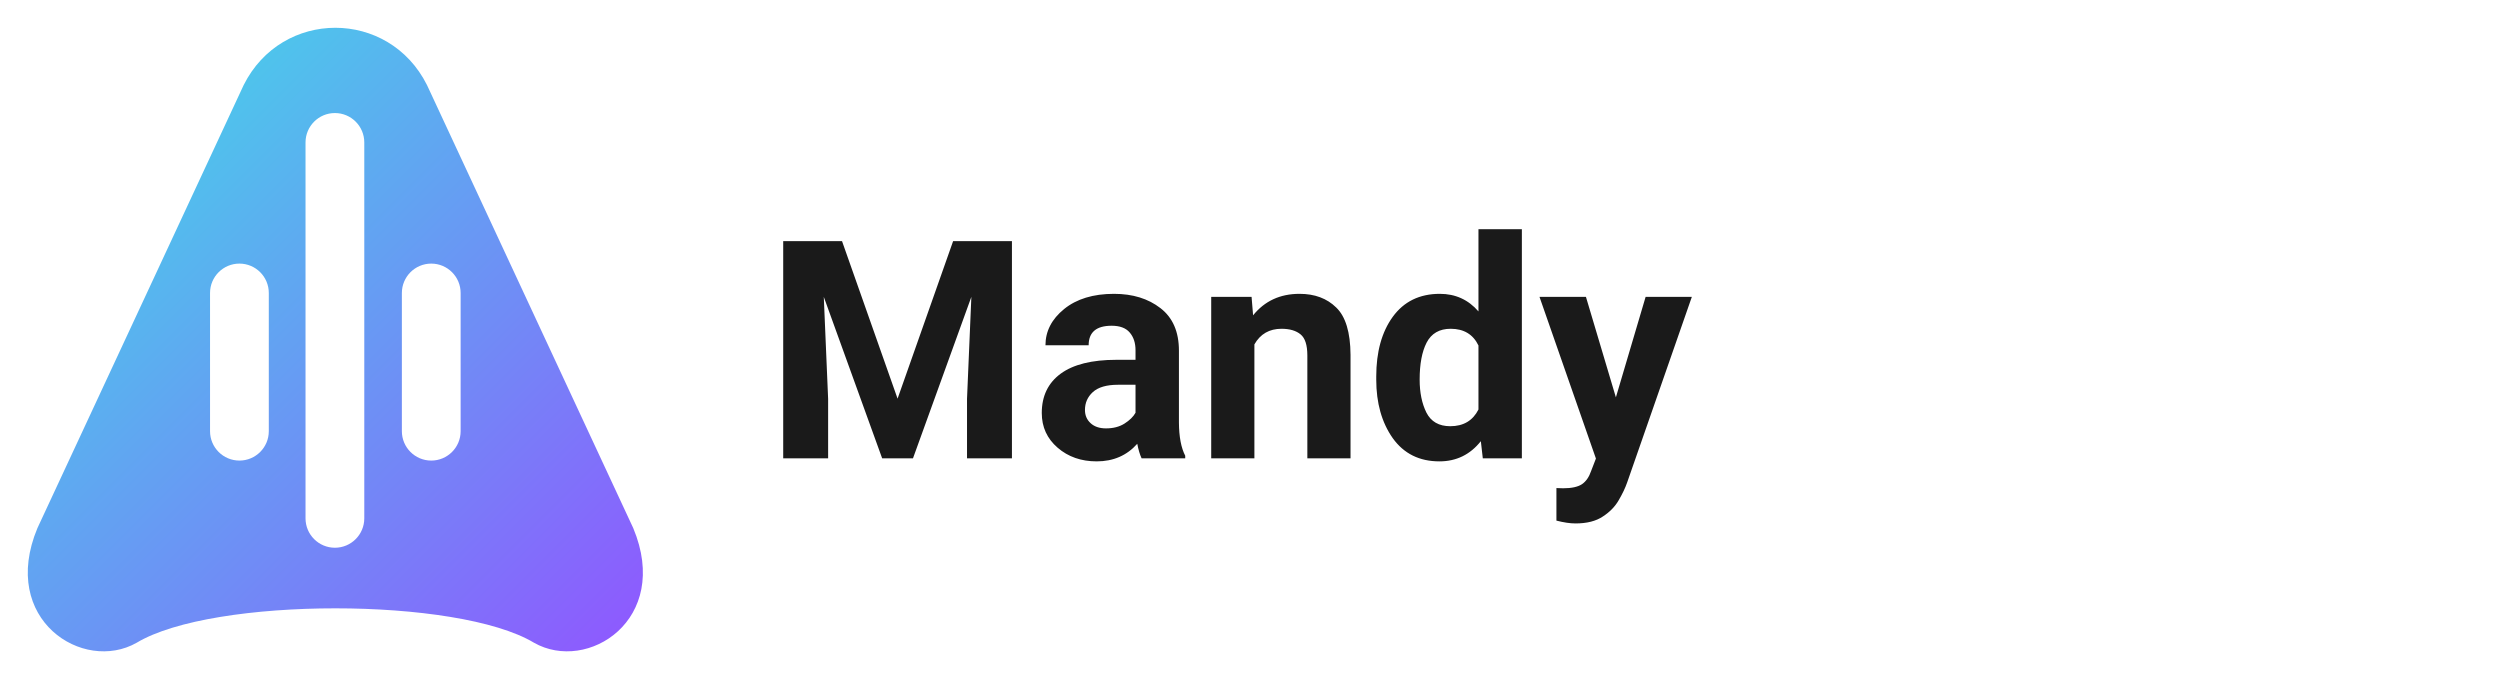
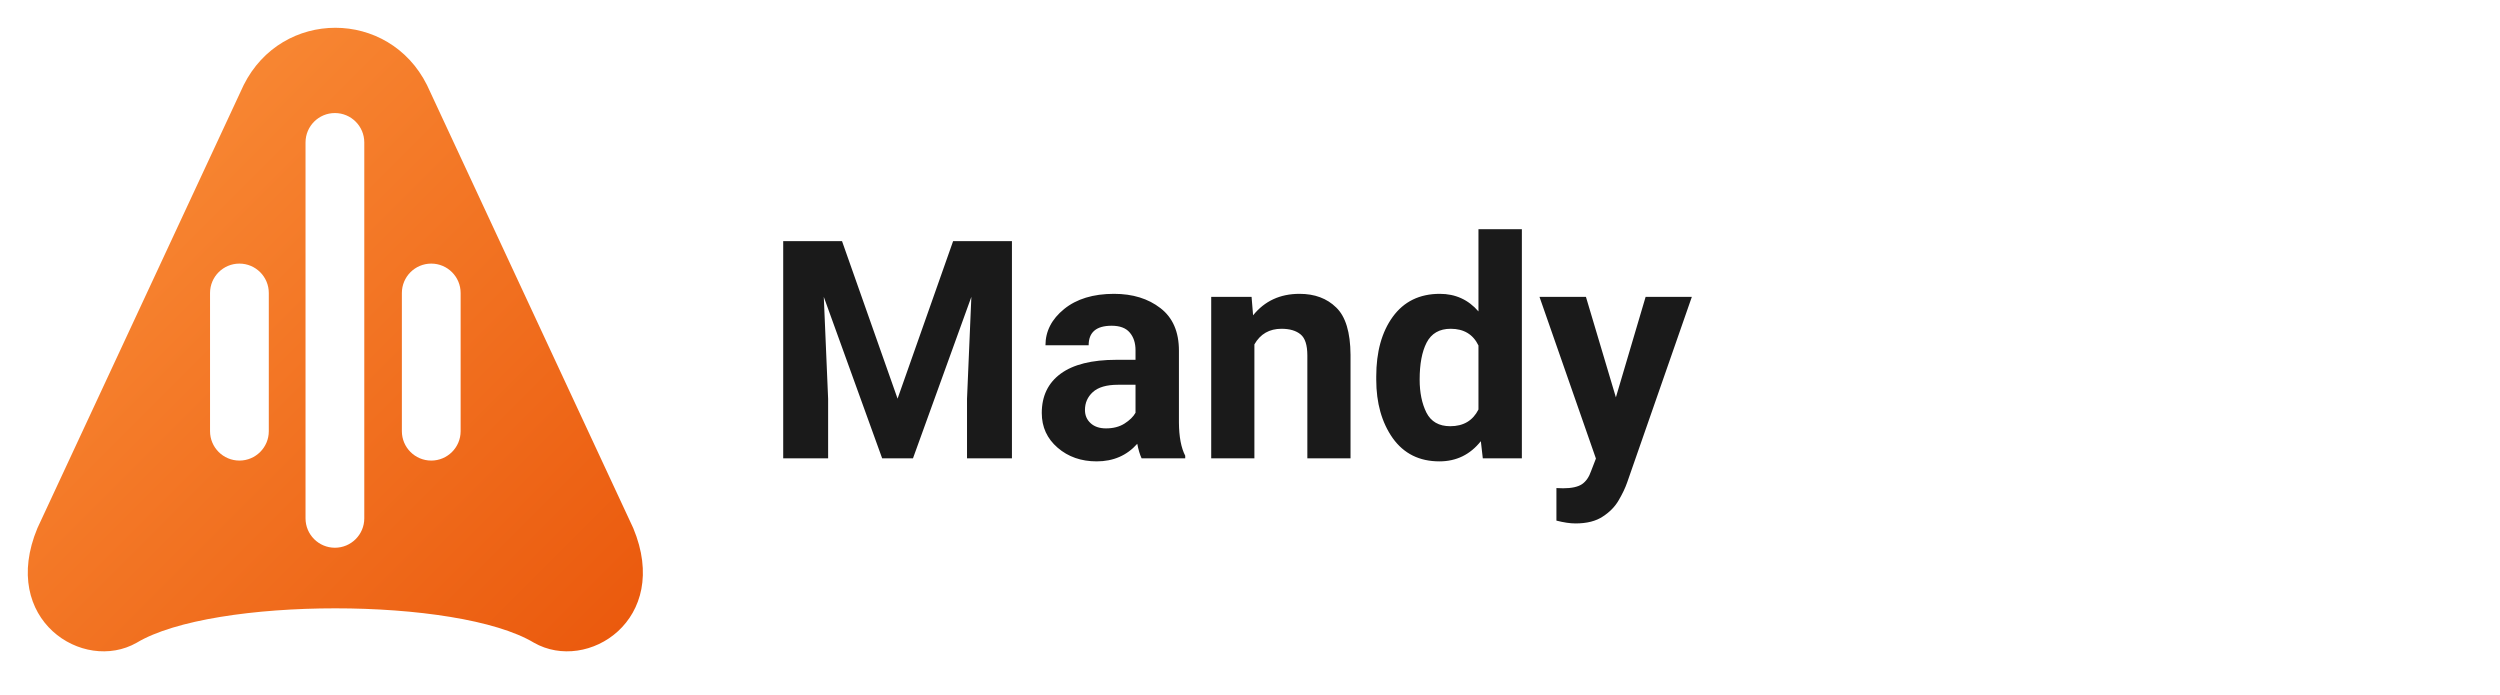
<svg xmlns="http://www.w3.org/2000/svg" width="180" height="50" viewBox="0 0 180 50" version="1.1">
  <g transform="matrix(0.11,0,0,0.11,2,2)">
    <g transform="matrix(1,0,0,1,-48.68902,-45.92511)">
      <g transform="matrix(1,0,0,1,-0,3.42511)">
        <path d="M190,80C215,30 285,30 310,80L445,370C470,430 415,465 380,445C330,415 170,415 120,445C85,465 30,430 55,370L190,80ZM268.949,117.542C268.949,106.928 260.332,98.311 249.719,98.311C239.105,98.311 230.488,106.928 230.488,117.542L230.488,363.608C230.488,374.222 239.105,382.839 249.719,382.839C260.332,382.839 268.949,374.222 268.949,363.608L268.949,117.542ZM332.012,216.086C332.012,205.472 323.395,196.855 312.781,196.855C302.168,196.855 293.551,205.472 293.551,216.086L293.551,306.558C293.551,317.171 302.168,325.788 312.781,325.788C323.395,325.788 332.012,317.171 332.012,306.558L332.012,216.086ZM206.449,216.086C206.449,205.472 197.832,196.855 187.219,196.855C176.605,196.855 167.988,205.472 167.988,216.086L167.988,306.558C167.988,317.171 176.605,325.788 187.219,325.788C197.832,325.788 206.449,317.171 206.449,306.558L206.449,216.086Z" style="fill:url(#_Linear1);" />
      </g>
    </g>
  </g>
  <text x="55" y="33" font-family="system-ui, -apple-system, BlinkMacSystemFont, 'Segoe UI', Roboto, sans-serif" font-size="22" font-weight="600" fill="#1a1a1a">Mandy</text>
  <defs>
    <linearGradient id="_Linear1" x1="0" y1="0" x2="1" y2="0" gradientUnits="userSpaceOnUse" gradientTransform="matrix(402.622,408.1498,-408.1498,402.622,48.68902,42.5)">
-       <stop offset="0" style="stop-color:rgb(61,225,231);stop-opacity:1" />
-       <stop offset="1" style="stop-color:rgb(144,86,255);stop-opacity:1" />
+       <stop offset="0" style="stop-color:rgb(251,146,60);stop-opacity:1" />
+       <stop offset="1" style="stop-color:rgb(234,88,12);stop-opacity:1" />
    </linearGradient>
  </defs>
</svg>
